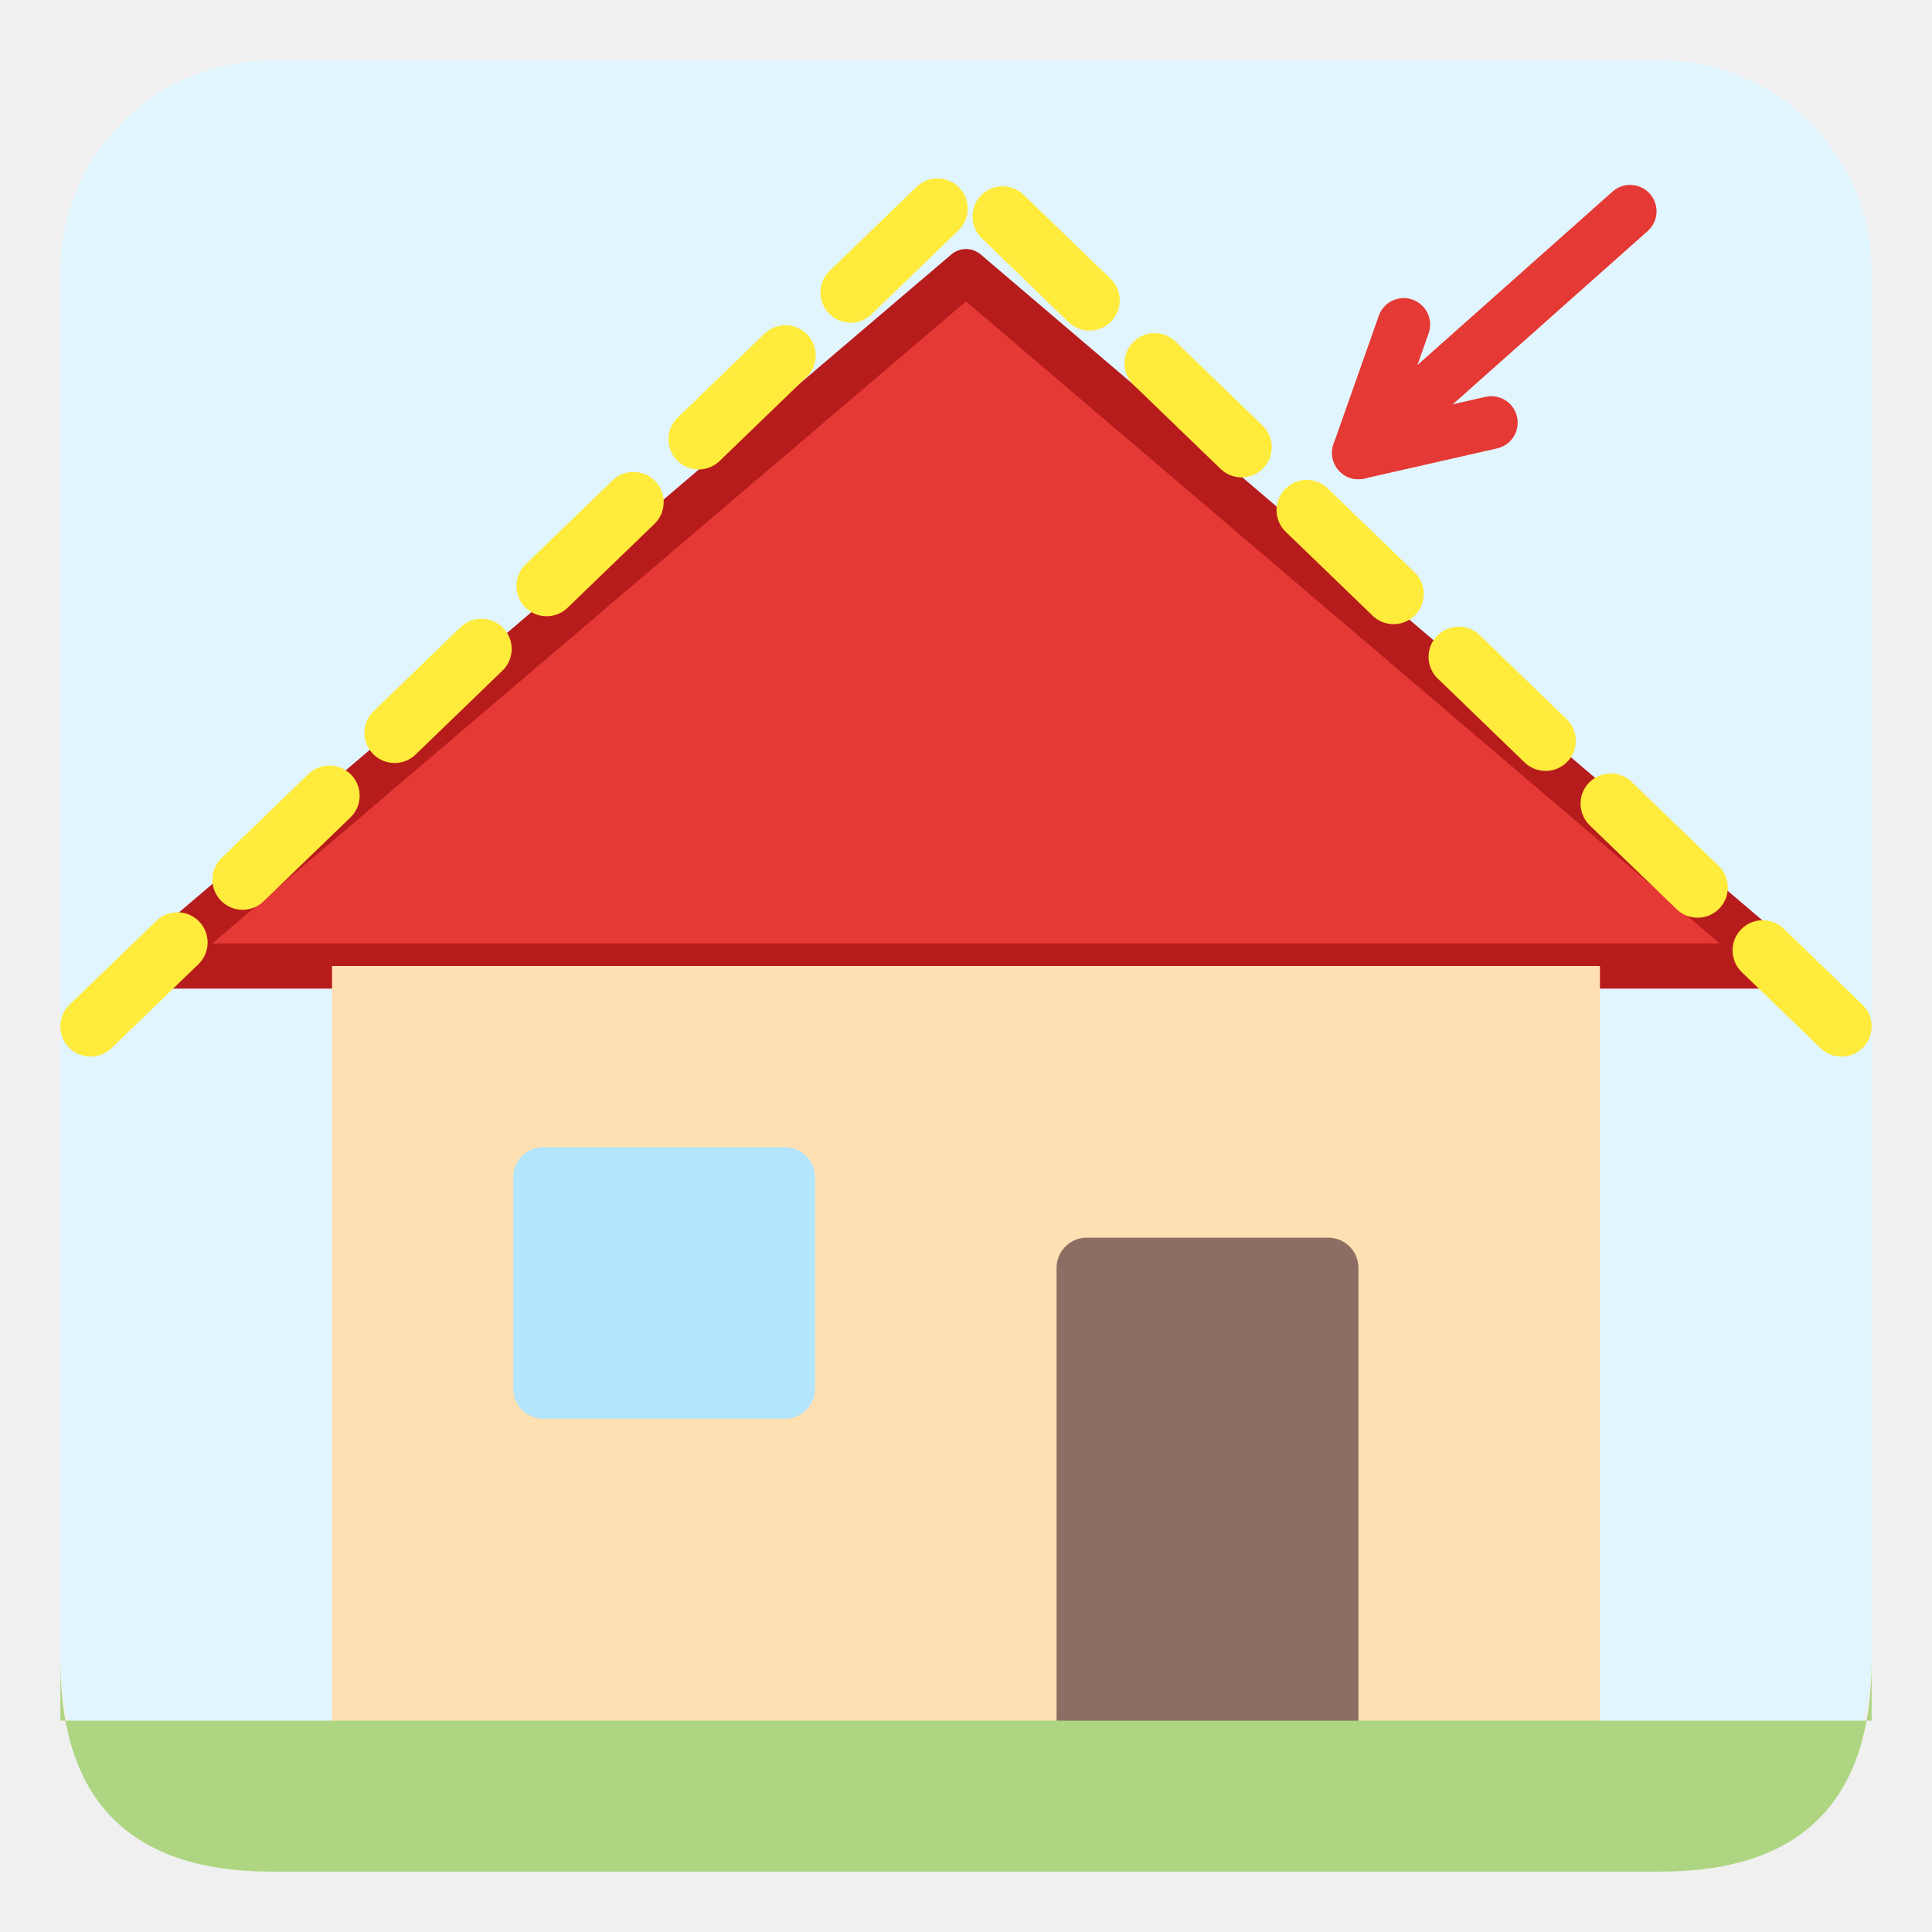
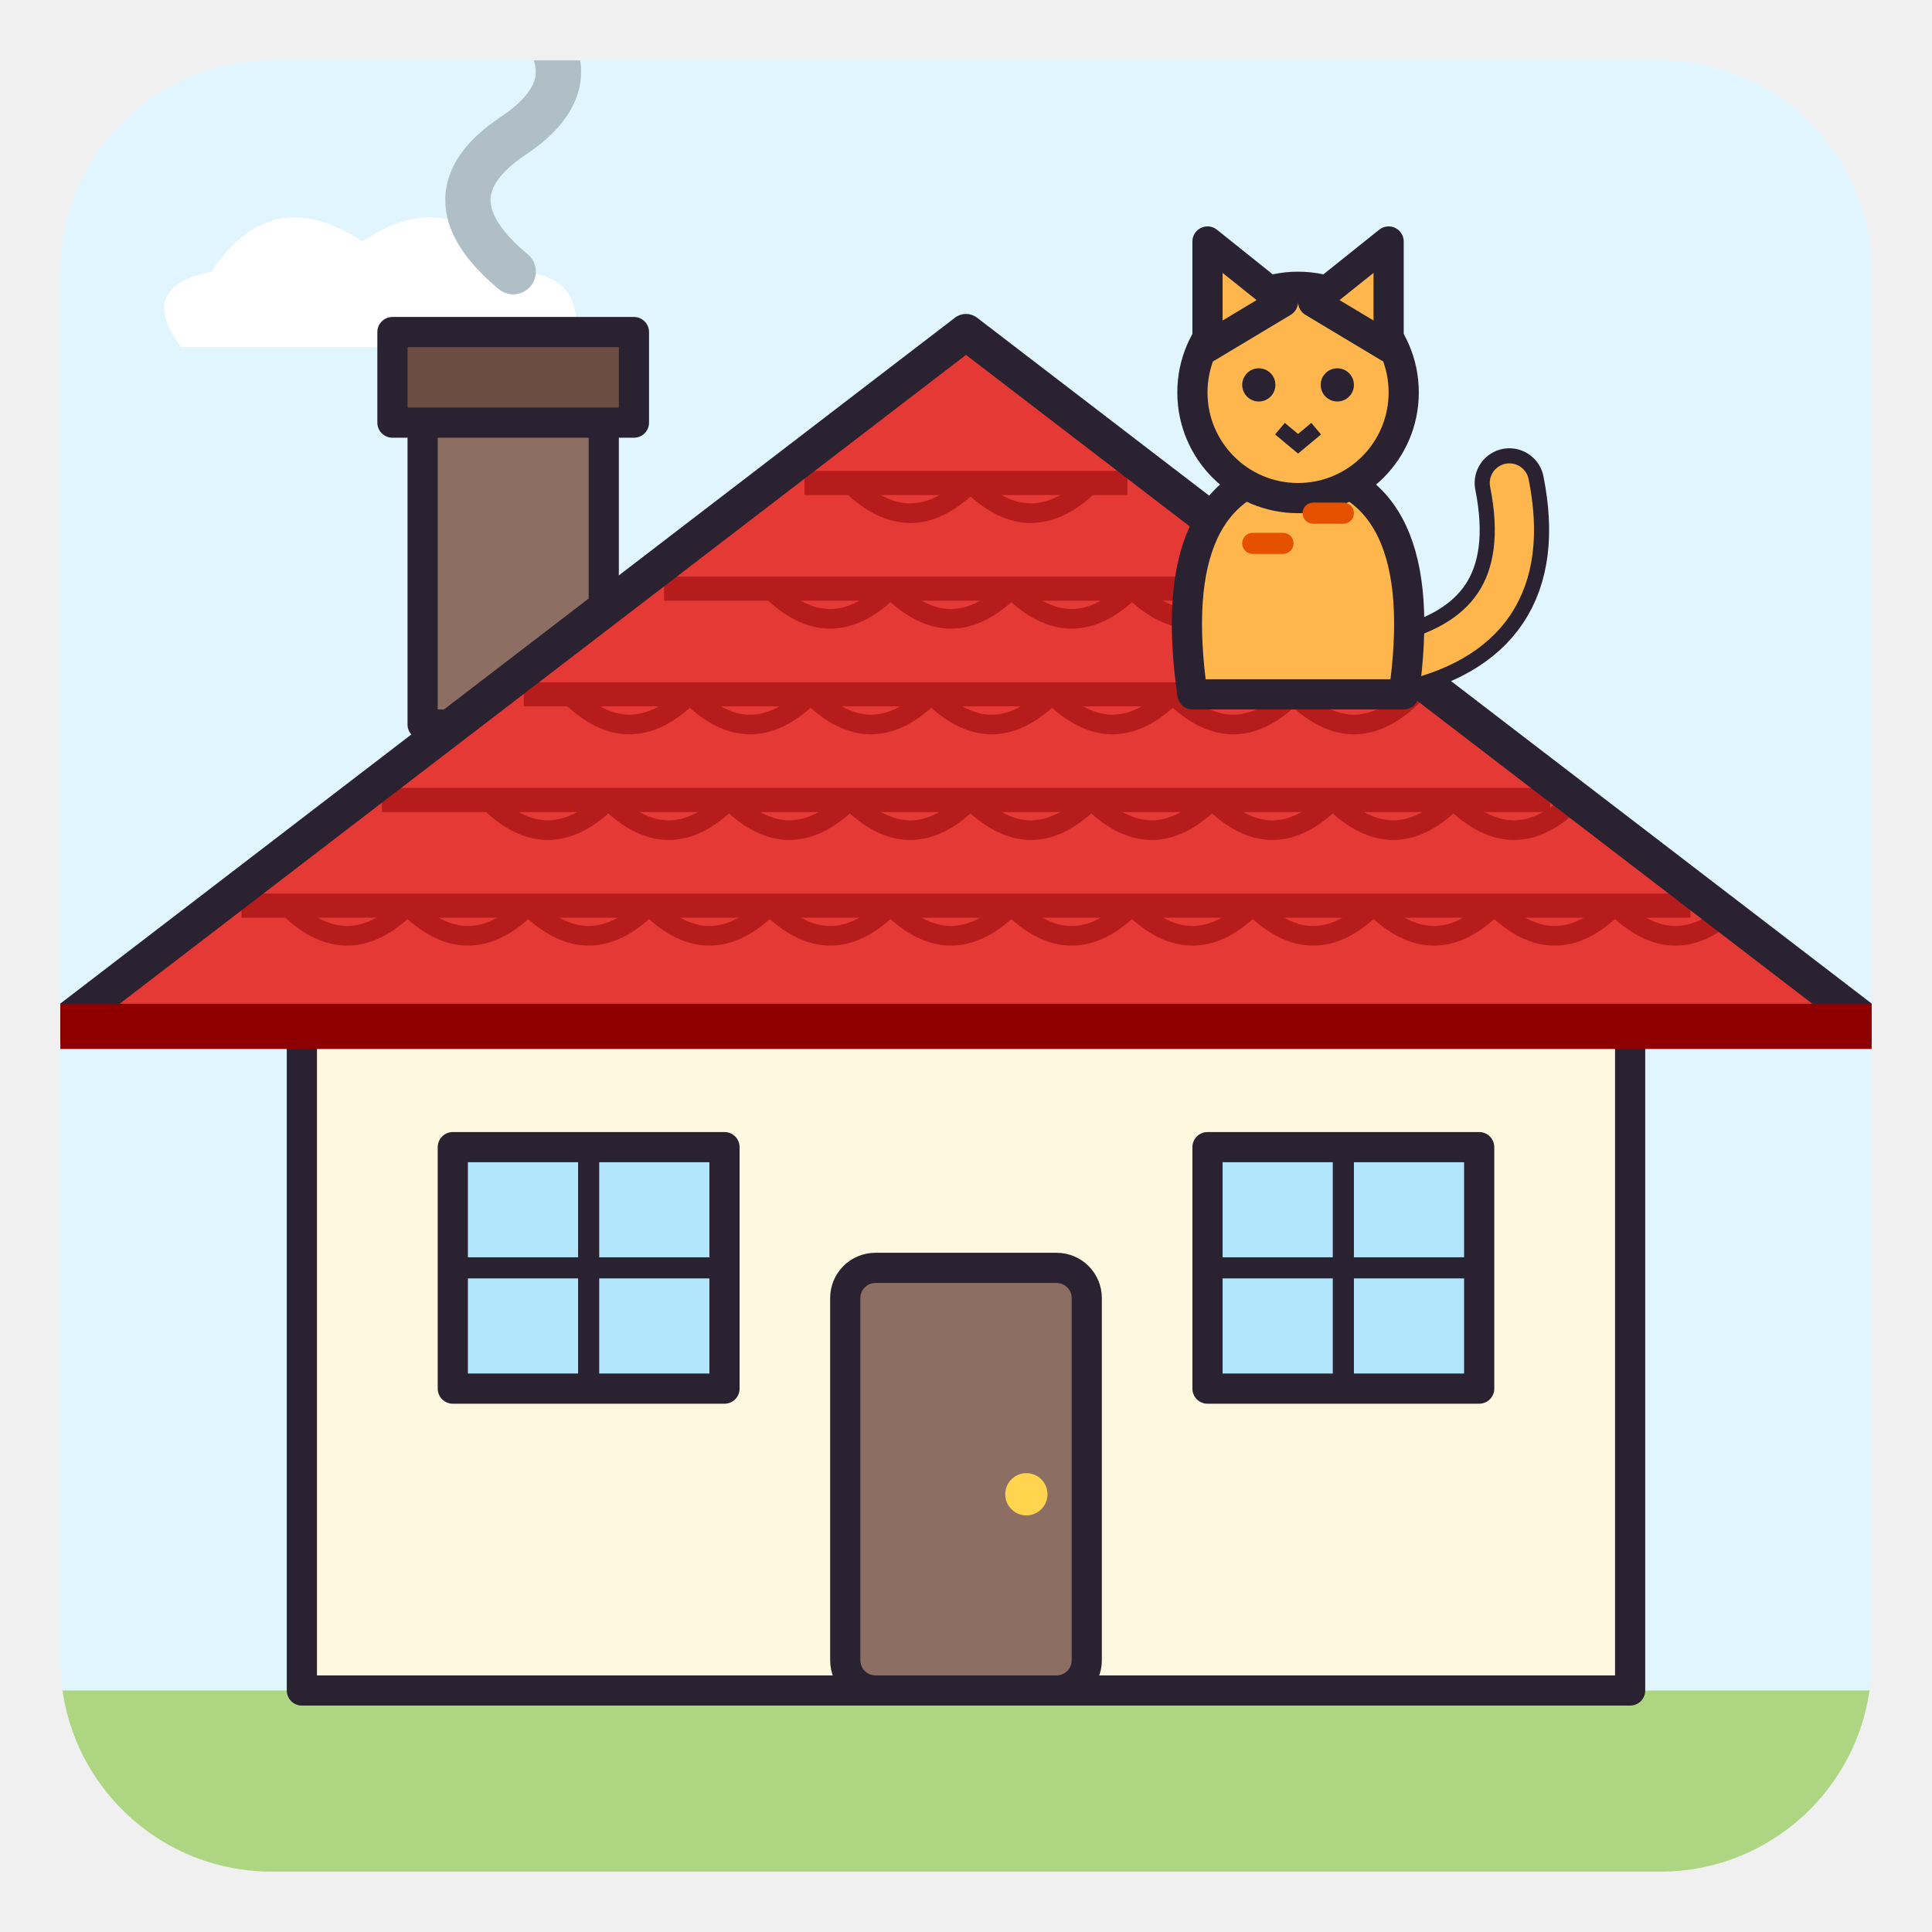
<svg xmlns="http://www.w3.org/2000/svg" viewBox="0 0 128 128" width="128" height="128">
-   <rect x="4" y="4" width="120" height="120" rx="14" fill="#E1F5FE" />
-   <path d="M10,64 L64,18 L118,64 Z" fill="#E53935" stroke="#B71C1C" stroke-width="3" stroke-linecap="round" stroke-linejoin="round" />
-   <rect x="22" y="64" width="84" height="52" rx="0" fill="#FFE0B2" />
-   <rect x="34" y="76" width="20" height="18" rx="2" fill="#B3E5FC" />
-   <rect x="70" y="82" width="20" height="34" rx="2" fill="#8D6E63" />
-   <path d="M6,68 L64,12 L122,68" fill="none" stroke="#FFEB3B" stroke-width="4" stroke-linecap="round" stroke-linejoin="round" stroke-dasharray="8 6" />
-   <line x1="108" y1="14" x2="90" y2="30" stroke="#E53935" stroke-width="3.5" stroke-linecap="round" />
-   <path d="M93.0,21.5 L90,30 L98.8,28.0" fill="none" stroke="#E53935" stroke-width="3.5" stroke-linecap="round" stroke-linejoin="round" />
-   <path d="M4,114 H124 V110 Q124,124 110,124 H18 Q4,124 4,110 Z" fill="#AED581" />
+   <defs>
+     <clipPath id="c">
+       <rect x="4" y="4" width="120" height="120" rx="14" />
+     </clipPath>
+   </defs>
+   <g clip-path="url(#c)">
+     <rect width="128" height="128" fill="#E1F5FE" />
+     <path d="M14,18 q4,-6 10,-2 q6,-4 10,2 q5,0 4,5 H12 q-3,-4 2,-5 Z" fill="#FFFFFF" />
+     <rect x="0" y="112" width="128" height="16" fill="#AED581" />
+     <rect x="28" y="26" width="12" height="22" fill="#8D6E63" stroke="#2A2230" stroke-width="2" stroke-linejoin="round" stroke-linecap="round" />
+     <rect x="26" y="22" width="16" height="6" fill="#6D4C41" stroke="#2A2230" stroke-width="2" stroke-linejoin="round" stroke-linecap="round" />
+     <path d="M34,18 q-6,-5 0,-9 q6,-4 0,-9" fill="none" stroke="#B0BEC5" stroke-width="3" stroke-linecap="round" />
+     <rect x="20" y="64" width="88" height="48" fill="#FFF8E1" stroke="#2A2230" stroke-width="2" stroke-linejoin="round" stroke-linecap="round" />
+     <rect x="30" y="76" width="18" height="16" fill="#B3E5FC" stroke="#2A2230" stroke-width="2" stroke-linejoin="round" stroke-linecap="round" />
+     <path d="M39,76 V92 M30,84 H48" stroke="#2A2230" stroke-width="1.4" />
+     <rect x="80" y="76" width="18" height="16" fill="#B3E5FC" stroke="#2A2230" stroke-width="2" stroke-linejoin="round" stroke-linecap="round" />
+     <path d="M89,76 V92 M80,84 H98" stroke="#2A2230" stroke-width="1.4" />
+     <rect x="56" y="84" width="16" height="28" rx="2" fill="#8D6E63" stroke="#2A2230" stroke-width="2" stroke-linejoin="round" stroke-linecap="round" />
+     <circle cx="68" cy="99" r="1.4" fill="#FFD54F" />
+     <path d="M64,22 L124,68 H4 Z" fill="#E53935" stroke="#2A2230" stroke-width="2" stroke-linejoin="round" stroke-linecap="round" />
+     <path d="M53.3,32 H74.7" stroke="#B71C1C" stroke-width="1.6" />
+     <path d="M56.3,32 q4,4 8,0" fill="none" stroke="#B71C1C" stroke-width="1.3" />
+     <path d="M64.3,32 q4,4 8,0" fill="none" stroke="#B71C1C" stroke-width="1.3" />
+     <path d="M44.0,39 H84.0" stroke="#B71C1C" stroke-width="1.6" />
+     <path d="M51.0,39 q4,4 8,0" fill="none" stroke="#B71C1C" stroke-width="1.3" />
+     <path d="M59.0,39 q4,4 8,0" fill="none" stroke="#B71C1C" stroke-width="1.3" />
+     <path d="M67.0,39 q4,4 8,0" fill="none" stroke="#B71C1C" stroke-width="1.3" />
+     <path d="M75.0,39 q4,4 8,0" fill="none" stroke="#B71C1C" stroke-width="1.3" />
+     <path d="M34.7,46 H93.3" stroke="#B71C1C" stroke-width="1.6" />
+     <path d="M37.7,46 q4,4 8,0" fill="none" stroke="#B71C1C" stroke-width="1.3" />
+     <path d="M45.7,46 q4,4 8,0" fill="none" stroke="#B71C1C" stroke-width="1.3" />
+     <path d="M53.7,46 q4,4 8,0" fill="none" stroke="#B71C1C" stroke-width="1.3" />
+     <path d="M61.7,46 q4,4 8,0" fill="none" stroke="#B71C1C" stroke-width="1.3" />
+     <path d="M69.7,46 q4,4 8,0" fill="none" stroke="#B71C1C" stroke-width="1.3" />
+     <path d="M77.7,46 q4,4 8,0" fill="none" stroke="#B71C1C" stroke-width="1.3" />
+     <path d="M85.7,46 q4,4 8,0" fill="none" stroke="#B71C1C" stroke-width="1.3" />
+     <path d="M25.3,53 H102.7" stroke="#B71C1C" stroke-width="1.6" />
+     <path d="M32.3,53 q4,4 8,0" fill="none" stroke="#B71C1C" stroke-width="1.3" />
+     <path d="M40.3,53 q4,4 8,0" fill="none" stroke="#B71C1C" stroke-width="1.3" />
+     <path d="M48.3,53 q4,4 8,0" fill="none" stroke="#B71C1C" stroke-width="1.3" />
+     <path d="M56.3,53 q4,4 8,0" fill="none" stroke="#B71C1C" stroke-width="1.3" />
+     <path d="M64.3,53 q4,4 8,0" fill="none" stroke="#B71C1C" stroke-width="1.3" />
+     <path d="M72.3,53 q4,4 8,0" fill="none" stroke="#B71C1C" stroke-width="1.3" />
+     <path d="M80.3,53 q4,4 8,0" fill="none" stroke="#B71C1C" stroke-width="1.3" />
+     <path d="M88.3,53 q4,4 8,0" fill="none" stroke="#B71C1C" stroke-width="1.3" />
+     <path d="M96.3,53 q4,4 8,0" fill="none" stroke="#B71C1C" stroke-width="1.3" />
+     <path d="M16.0,60 H112.0" stroke="#B71C1C" stroke-width="1.6" />
+     <path d="M19.0,60 q4,4 8,0" fill="none" stroke="#B71C1C" stroke-width="1.3" />
+     <path d="M27.0,60 q4,4 8,0" fill="none" stroke="#B71C1C" stroke-width="1.3" />
+     <path d="M35.0,60 q4,4 8,0" fill="none" stroke="#B71C1C" stroke-width="1.3" />
+     <path d="M43.0,60 q4,4 8,0" fill="none" stroke="#B71C1C" stroke-width="1.3" />
+     <path d="M51.0,60 q4,4 8,0" fill="none" stroke="#B71C1C" stroke-width="1.3" />
+     <path d="M59.0,60 q4,4 8,0" fill="none" stroke="#B71C1C" stroke-width="1.3" />
+     <path d="M67.0,60 q4,4 8,0" fill="none" stroke="#B71C1C" stroke-width="1.3" />
+     <path d="M75.0,60 q4,4 8,0" fill="none" stroke="#B71C1C" stroke-width="1.3" />
+     <path d="M83.0,60 q4,4 8,0" fill="none" stroke="#B71C1C" stroke-width="1.3" />
+     <path d="M91.0,60 q4,4 8,0" fill="none" stroke="#B71C1C" stroke-width="1.3" />
+     <path d="M99.0,60 q4,4 8,0" fill="none" stroke="#B71C1C" stroke-width="1.3" />
+     <path d="M107.0,60 q4,4 8,0" fill="none" stroke="#B71C1C" stroke-width="1.3" />
+     <path d="M64,22 L124,68 H4 Z" fill="none" stroke="#2A2230" stroke-width="2.4" stroke-linejoin="round" />
+     <path d="M4,68 H124" stroke="#8E0000" stroke-width="3" />
+     <g transform="translate(86,40)">
+       <path d="M6,4 Q16,2 14,-8" fill="none" stroke="#2A2230" stroke-width="4.6" stroke-linecap="round" />
+       <path d="M6,4 Q16,2 14,-8" fill="none" stroke="#FFB74D" stroke-width="2.6" stroke-linecap="round" />
+       <path d="M-7,6 Q-9,-8 0,-9 Q9,-8 7,6 Z" fill="#FFB74D" stroke="#2A2230" stroke-width="2" stroke-linejoin="round" stroke-linecap="round" />
+       <circle cx="0" cy="-14" r="7" fill="#FFB74D" stroke="#2A2230" stroke-width="2" stroke-linejoin="round" stroke-linecap="round" />
+       <path d="M-6,-17 L-6,-24 L-1,-20 Z M6,-17 L6,-24 L1,-20 Z" fill="#FFB74D" stroke="#2A2230" stroke-width="2" stroke-linejoin="round" stroke-linecap="round" />
+       <circle cx="-2.6" cy="-14.5" r="1.1" fill="#2A2230" />
+       <circle cx="2.6" cy="-14.5" r="1.1" fill="#2A2230" />
+       <path d="M-1.2,-11.6 L0,-10.6 L1.2,-11.6" fill="none" stroke="#2A2230" stroke-width="1" />
+       <path d="M-3,-4 h2 M1,-6 h2" stroke="#E65100" stroke-width="1.4" stroke-linecap="round" />
+     </g>
+   </g>
</svg>
